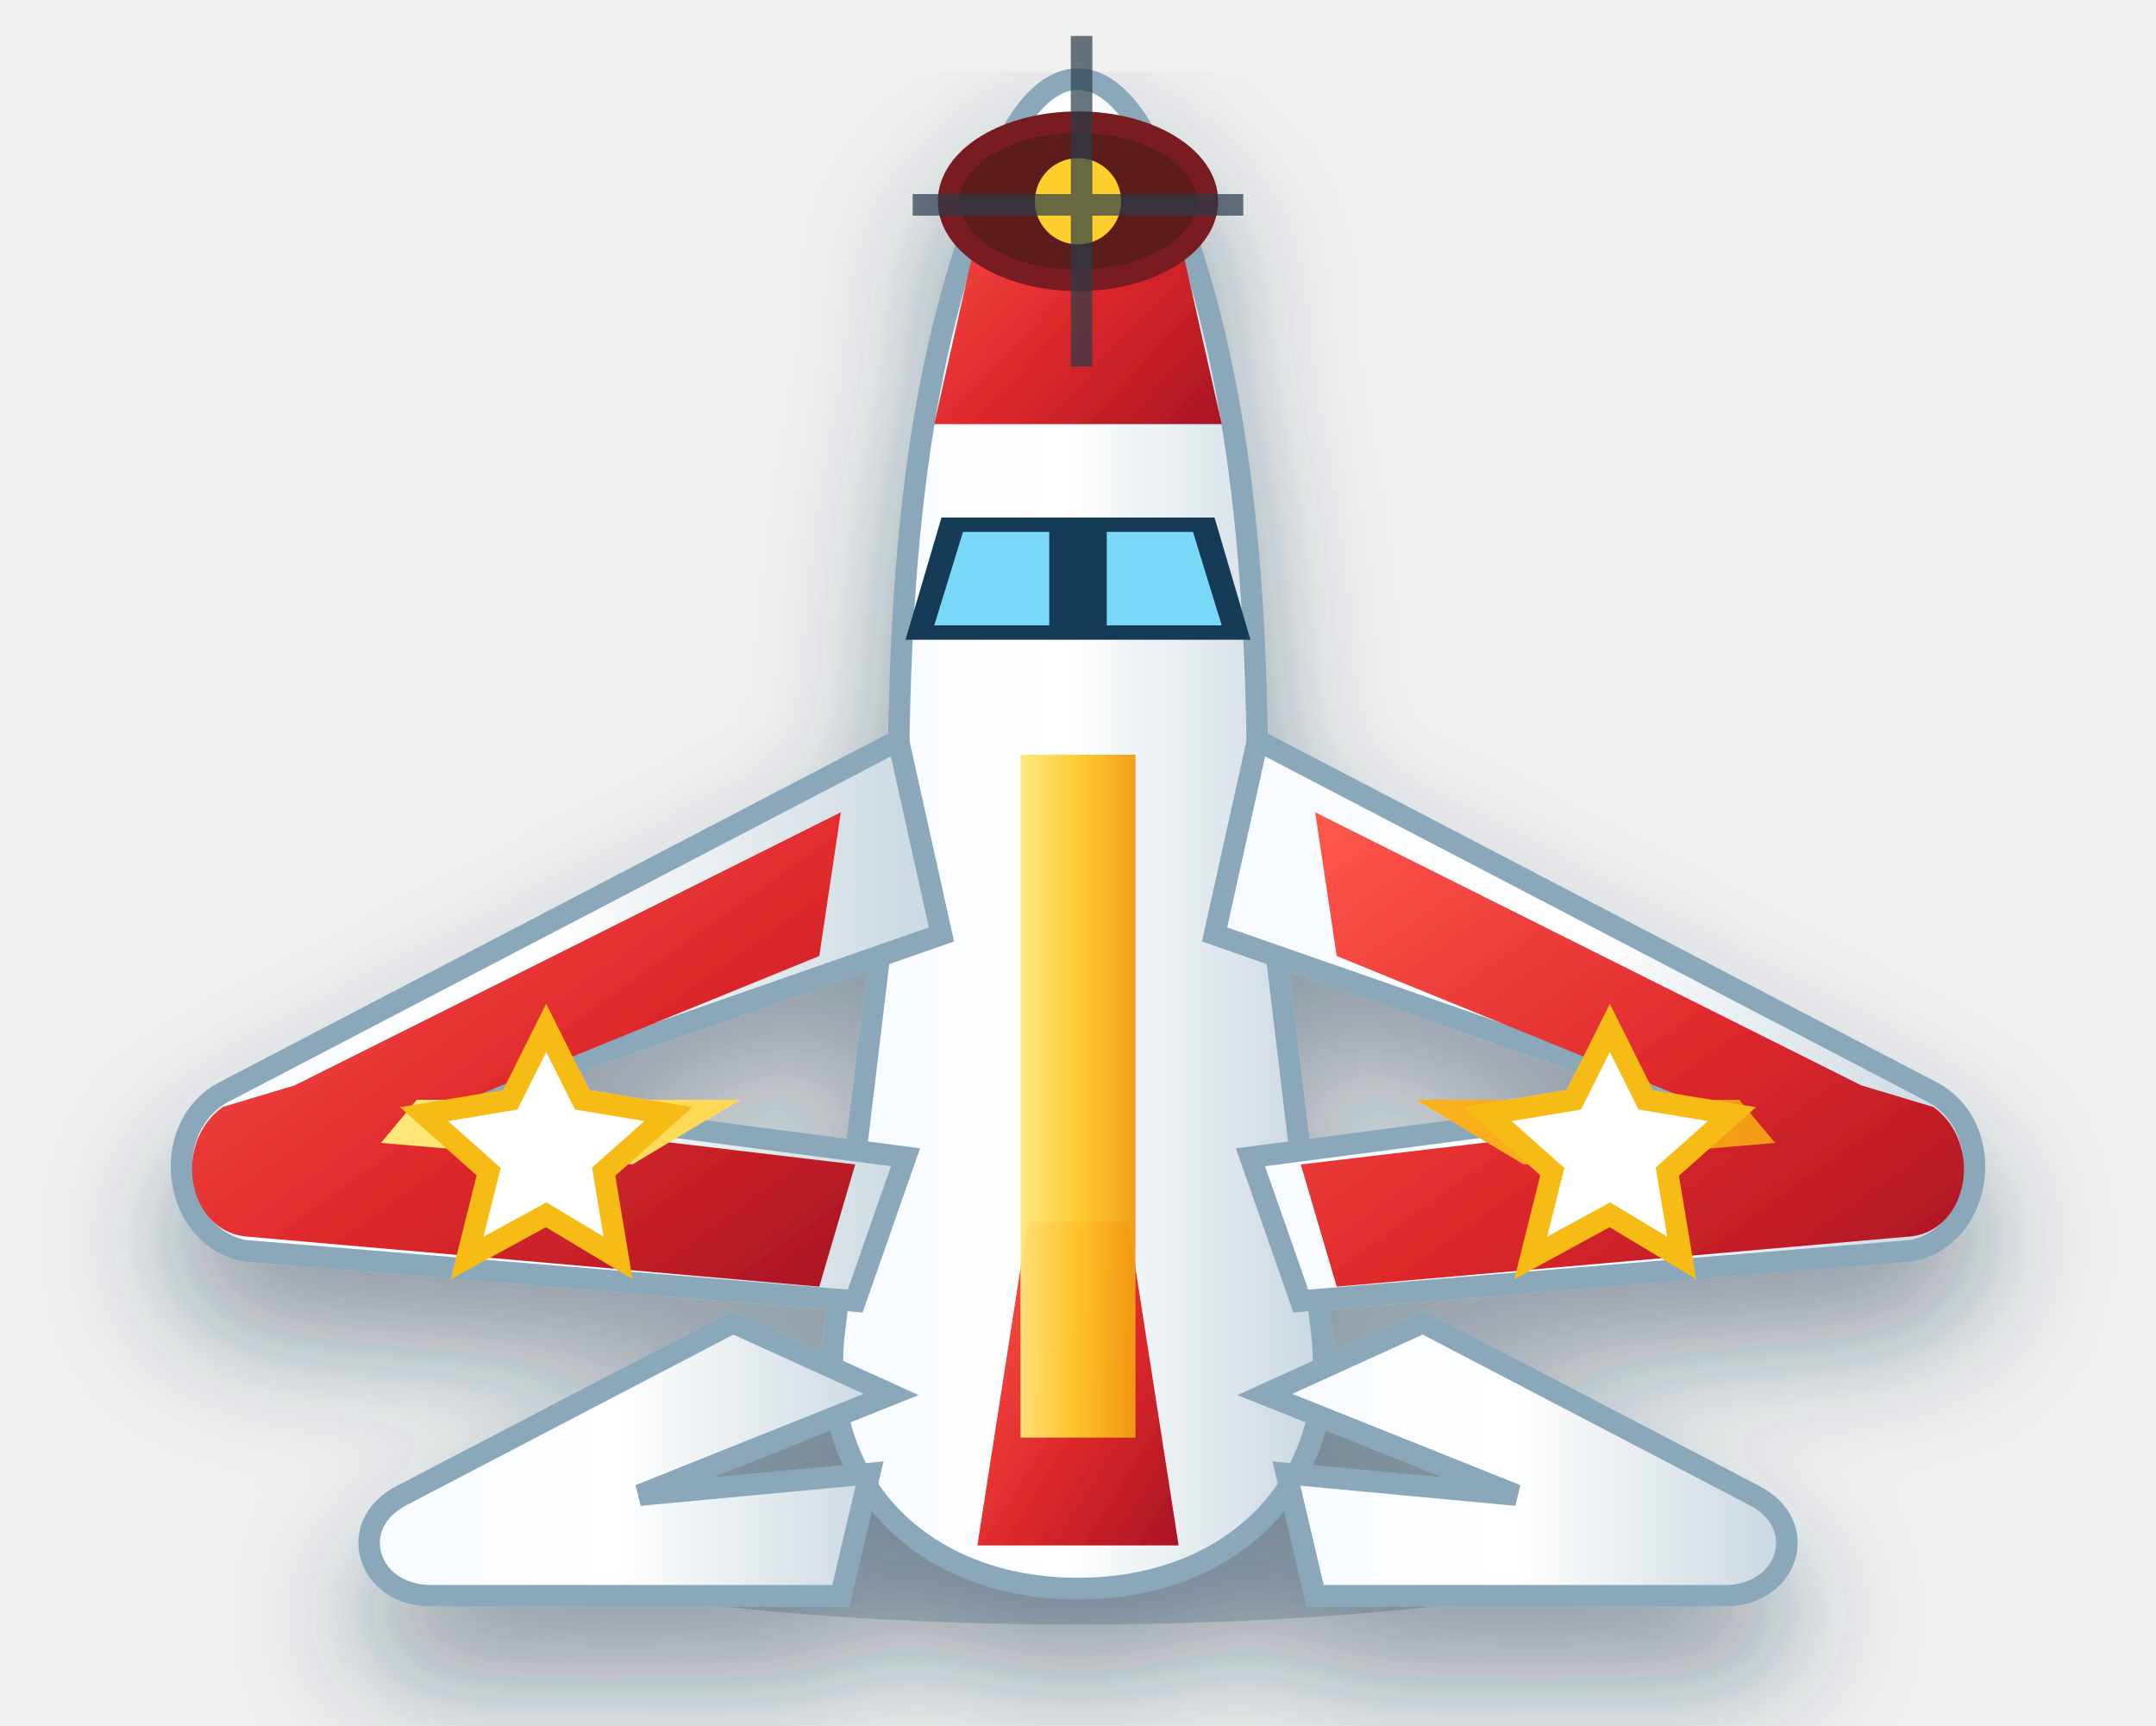
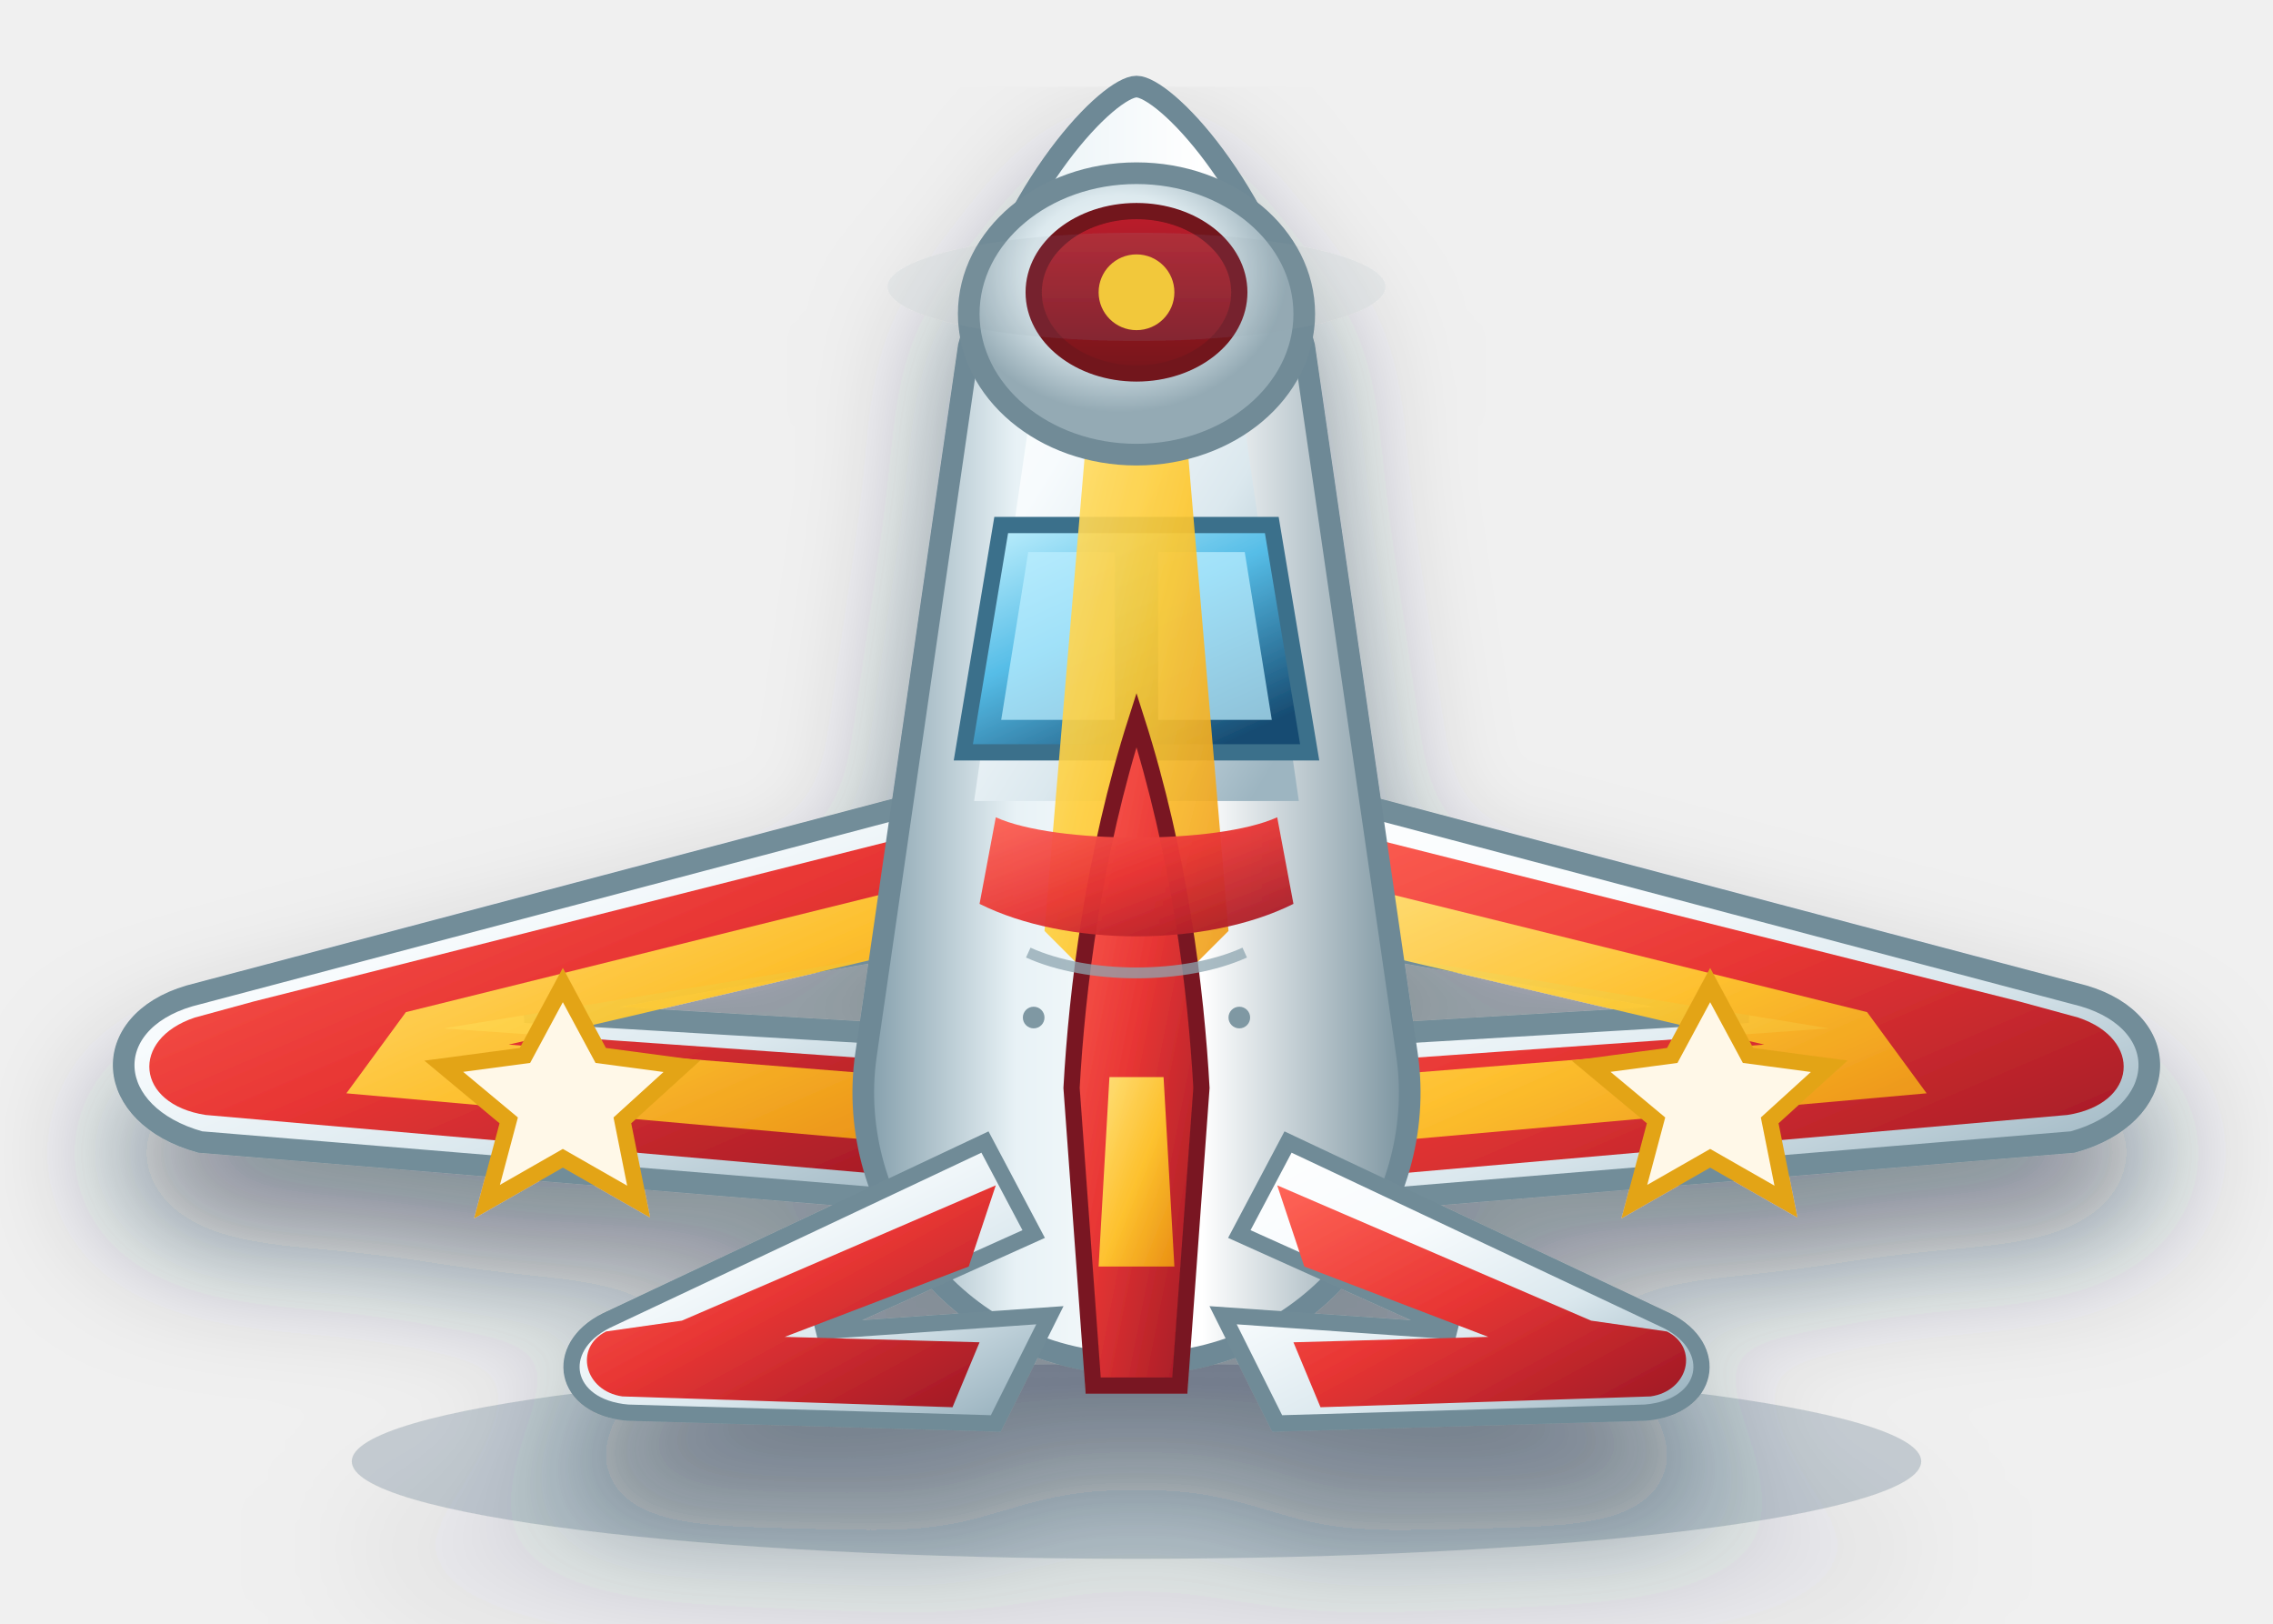
- <svg xmlns="http://www.w3.org/2000/svg" viewBox="0 0 300 240" role="img" aria-label="Spelling Bee airplane">
+ <svg xmlns="http://www.w3.org/2000/svg" viewBox="0 0 420 300" role="img" aria-label="Spelling Bee propeller airplane">
  <defs>
-     <linearGradient id="fuselage" x1="0" x2="1">
-       <stop stop-color="#f7fbff" />
-       <stop offset=".48" stop-color="#fff" />
-       <stop offset="1" stop-color="#c9d7df" />
+     <linearGradient id="body" x1="0" y1="0" x2=".85" y2="1">
+       <stop stop-color="#ffffff" />
+       <stop offset=".38" stop-color="#f7fbfd" />
+       <stop offset=".68" stop-color="#dbe8ee" />
+       <stop offset="1" stop-color="#9db5c1" />
+     </linearGradient>
+     <linearGradient id="bodyShade" x1="0" y1="0" x2="1" y2="0">
+       <stop stop-color="#819ca9" />
+       <stop offset=".28" stop-color="#e8f2f6" />
+       <stop offset=".62" stop-color="#ffffff" />
+       <stop offset="1" stop-color="#79929e" />
    </linearGradient>
    <linearGradient id="red" x1="0" y1="0" x2="1" y2="1">
-       <stop stop-color="#ff594d" />
-       <stop offset=".55" stop-color="#df292c" />
-       <stop offset="1" stop-color="#a91524" />
+       <stop stop-color="#ff6457" />
+       <stop offset=".48" stop-color="#e83634" />
+       <stop offset="1" stop-color="#9c1825" />
    </linearGradient>
-     <linearGradient id="gold" x1="0" x2="1">
-       <stop stop-color="#ffe77a" />
-       <stop offset=".5" stop-color="#ffc928" />
-       <stop offset="1" stop-color="#f39b12" />
+     <linearGradient id="redDark" x1="0" y1="0" x2="0" y2="1">
+       <stop stop-color="#bd202d" />
+       <stop offset="1" stop-color="#75121c" />
    </linearGradient>
+     <linearGradient id="gold" x1="0" y1="0" x2="1" y2="1">
+       <stop stop-color="#ffe77e" />
+       <stop offset=".52" stop-color="#ffc92f" />
+       <stop offset="1" stop-color="#ec9412" />
+     </linearGradient>
+     <linearGradient id="glass" x1="0" y1="0" x2=".7" y2="1">
+       <stop stop-color="#c8f4ff" />
+       <stop offset=".48" stop-color="#56bde7" />
+       <stop offset="1" stop-color="#174c72" />
+     </linearGradient>
+     <radialGradient id="nose" cx=".45" cy=".35">
+       <stop stop-color="#f9ffff" />
+       <stop offset=".55" stop-color="#dce9ee" />
+       <stop offset="1" stop-color="#94aab4" />
+     </radialGradient>
    <filter id="shadow" x="-30%" y="-30%" width="160%" height="180%">
-       <feDropShadow dx="0" dy="10" stdDeviation="9" flood-color="#17344a" flood-opacity=".45" />
+       <feDropShadow dx="0" dy="16" stdDeviation="12" flood-color="#0b2a3e" flood-opacity=".5" />
    </filter>
  </defs>
  <g filter="url(#shadow)">
-     <ellipse cx="150" cy="210" rx="92" ry="16" fill="#15354c" opacity=".2" />
-     <path d="M140 20c-11 24-15 52-15 91l-9 75c-2 21 13 35 34 35s36-14 34-35l-9-75c0-39-4-67-15-91-6-12-14-12-20 0z" fill="url(#fuselage)" stroke="#8aa8b9" stroke-width="3" />
-     <path d="M137 28c7-16 19-16 26 0l7 31h-40z" fill="url(#red)" />
-     <path d="M131 72h38l5 17h-48z" fill="#173a57" />
-     <path d="M134 74h12v13h-16zM154 74h12l4 13h-16z" fill="#79d7f7" />
-     <path d="M125 103 31 152c-9 5-7 20 3 22l85 7 7-20-61-8 66-23z" fill="url(#fuselage)" stroke="#8aa8b9" stroke-width="3" />
-     <path d="M175 103 269 152c9 5 7 20-3 22l-85 7-7-20 61-8-66-23z" fill="url(#fuselage)" stroke="#8aa8b9" stroke-width="3" />
-     <path d="M41 151 117 113l-3 20-54 22 59 7-5 17-80-7c-8-1-10-13-3-18z" fill="url(#red)" />
-     <path d="m259 151-76-38 3 20 54 22-59 7 5 17 80-7c8-1 10-13 3-18z" fill="url(#red)" />
-     <path d="M102 184 56 208c-8 4-5 14 4 14h57l4-17-32 3 35-14z" fill="url(#fuselage)" stroke="#8aa8b9" stroke-width="3" />
-     <path d="m198 184 46 24c8 4 5 14-4 14h-57l-4-17 32 3-35-14z" fill="url(#fuselage)" stroke="#8aa8b9" stroke-width="3" />
-     <path d="M143 170h14l7 45h-28z" fill="url(#red)" />
-     <path d="M142 105h16v95h-16z" fill="url(#gold)" opacity=".95" />
-     <path d="M58 153h45l-15 9-35-3zM242 153h-45l15 9 35-3z" fill="url(#gold)" />
-     <g fill="#fff" stroke="#f7bb17" stroke-width="3">
-       <path d="m76 143 5 10 12 2-9 8 2 12-10-6-11 6 3-12-9-8 12-2z" />
-       <path d="m224 143 5 10 12 2-9 8 2 12-10-6-11 6 3-12-9-8 12-2z" />
+     <ellipse cx="210" cy="270" rx="145" ry="18" fill="#0a2b40" opacity=".18" />
+     <path d="M190 143 35 184c-17 5-16 22 2 27l145 12 16-30-101-6 104-18z" fill="url(#body)" stroke="#728d99" stroke-width="4" />
+     <path d="m230 143 155 41c17 5 16 22-2 27l-145 12-16-30 101-6-104-18z" fill="url(#body)" stroke="#728d99" stroke-width="4" />
+     <path d="M47 185 182 151l4 22-104 17 99 7-6 21-137-12c-13-2-14-14-2-18z" fill="url(#red)" />
+     <path d="m373 185-135-34-4 22 104 17-99 7 6 21 137-12c13-2 14-14 2-18z" fill="url(#red)" />
+     <path d="M75 187 176 162l-5 13-77 18 75 6-4 12-101-9z" fill="url(#gold)" opacity=".94" />
+     <path d="m345 187-101-25 5 13 77 18-75 6 4 12 101-9z" fill="url(#gold)" opacity=".94" />
+     <path d="M179 64c8-30 26-48 31-48s23 18 31 48l19 131c4 28-17 57-50 57s-54-29-50-57z" fill="url(#bodyShade)" stroke="#6e8996" stroke-width="4" />
+     <path d="M191 72c5-23 13-37 19-37s14 14 19 37l11 76h-60z" fill="url(#body)" />
+     <path d="M185 97h50l7 42h-64z" fill="url(#glass)" stroke="#3b6f8b" stroke-width="3" />
+     <path d="M190 102h16v31h-21zM214 102h16l5 31h-21z" fill="#bdefff" opacity=".72" />
+     <path d="M203 54h14l10 118-17 17-17-17z" fill="url(#gold)" opacity=".9" />
+     <ellipse cx="210" cy="58" rx="31" ry="26" fill="url(#nose)" stroke="#718b97" stroke-width="4" />
+     <ellipse cx="210" cy="54" rx="19" ry="15" fill="url(#redDark)" stroke="#72131c" stroke-width="3" />
+     <circle cx="210" cy="54" r="7" fill="#ffcd2c" />
+     <ellipse cx="210" cy="53" rx="46" ry="10" fill="#8fa3aa" opacity=".12" />
+     <path d="M182 211 112 244c-10 5-8 16 4 17l68 2 10-20-43 3 40-18z" fill="url(#body)" stroke="#708b97" stroke-width="3" />
+     <path d="m238 211 70 33c10 5 8 16-4 17l-68 2-10-20 43 3-40-18z" fill="url(#body)" stroke="#708b97" stroke-width="3" />
+     <path d="M126 244 184 219l-5 15-34 13 36 1-5 12-61-2c-7-1-9-9-3-12z" fill="url(#red)" />
+     <path d="m294 244-58-25 5 15 34 13-36 1 5 12 61-2c7-1 9-9 3-12z" fill="url(#red)" />
+     <path d="M198 201c1-18 4-43 12-68 8 25 11 50 12 68l-4 55h-16z" fill="url(#red)" stroke="#791923" stroke-width="3" />
+     <path d="M205 199h10l2 35h-14z" fill="url(#gold)" opacity=".95" />
+     <g fill="#fff8e8" stroke="#e3a419" stroke-width="3">
+       <path d="m104 182 7 13 15 2-11 10 3 15-14-8-14 8 4-15-12-10 15-2z" />
+       <path d="m316 182 7 13 15 2-11 10 3 15-14-8-14 8 4-15-12-10 15-2z" />
    </g>
-     <ellipse cx="150" cy="28" rx="18" ry="11" fill="#5d1c1f" stroke="#791a20" stroke-width="3" />
-     <circle cx="150" cy="28" r="6" fill="#ffcf2d" />
-     <path d="M149 5h3v46h-3zM127 27h46v3h-46z" fill="#263d4a" opacity=".7" />
+     <path d="M184 151c11 5 41 5 52 0l3 16c-16 8-42 8-58 0z" fill="url(#red)" opacity=".95" />
+     <path d="M190 176c11 5 29 5 40 0" fill="none" stroke="#8ea5b0" stroke-width="2" opacity=".75" />
+     <circle cx="191" cy="188" r="2" fill="#7f98a3" />
+     <circle cx="229" cy="188" r="2" fill="#7f98a3" />
  </g>
</svg>
